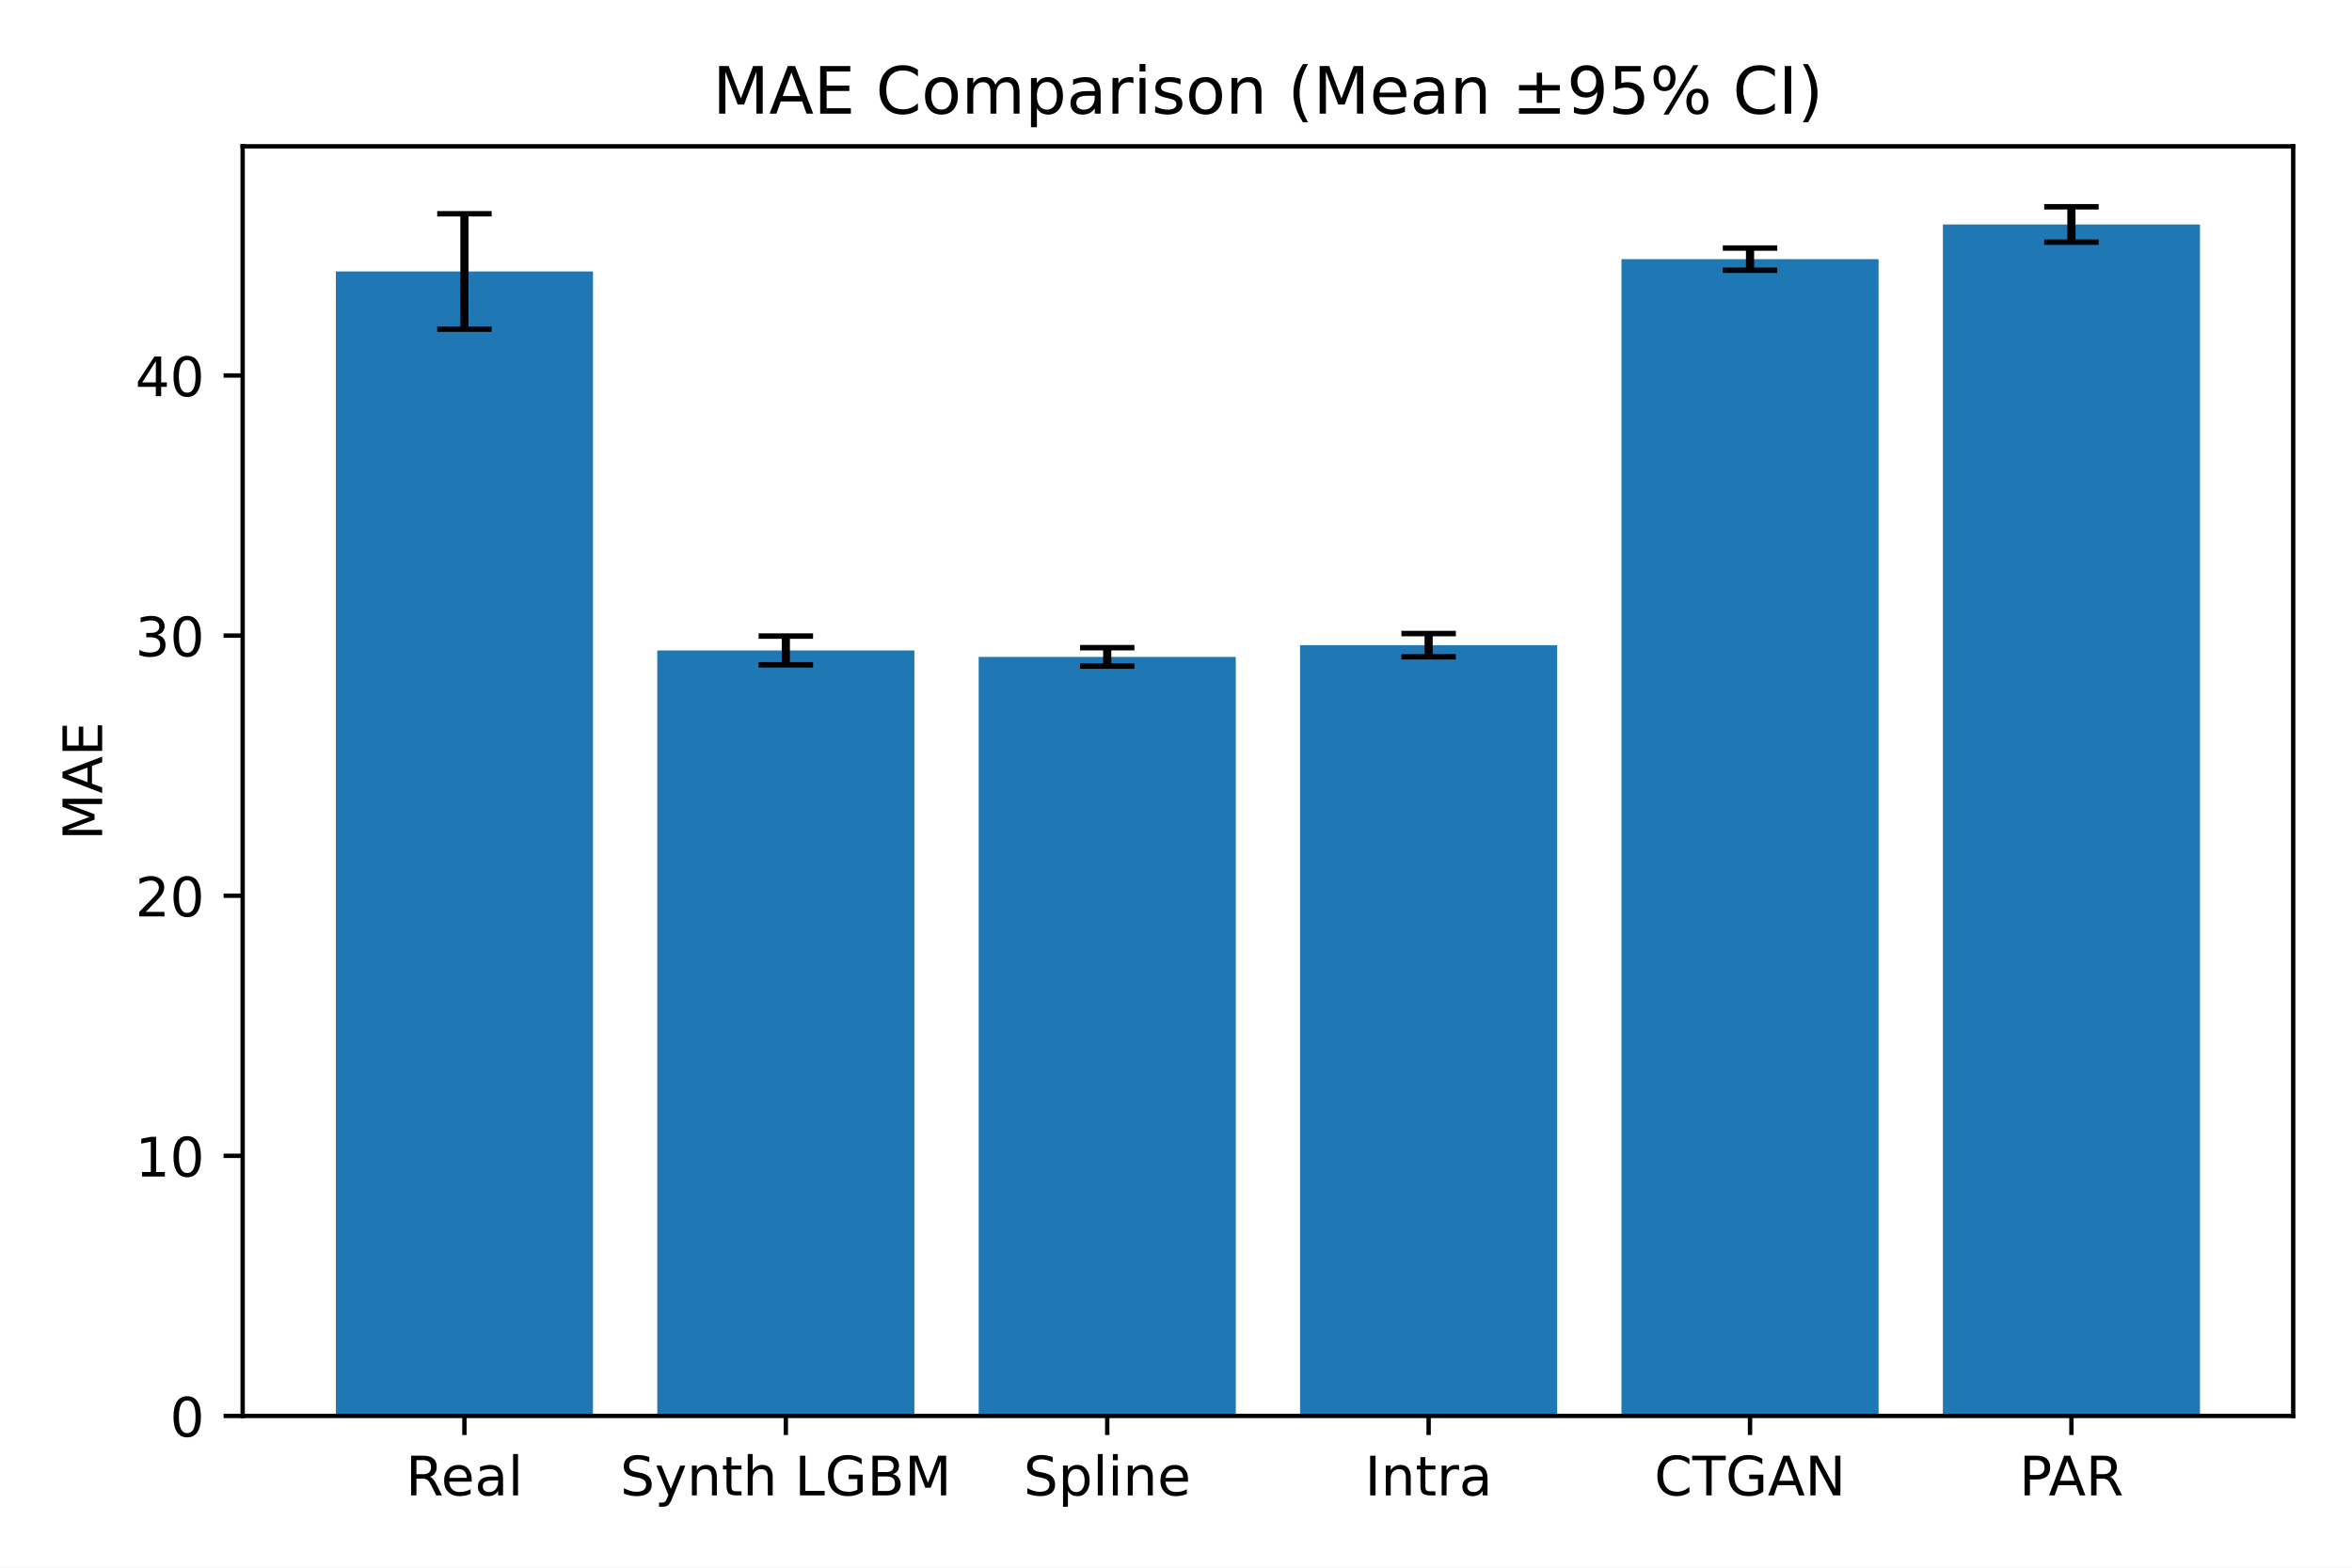
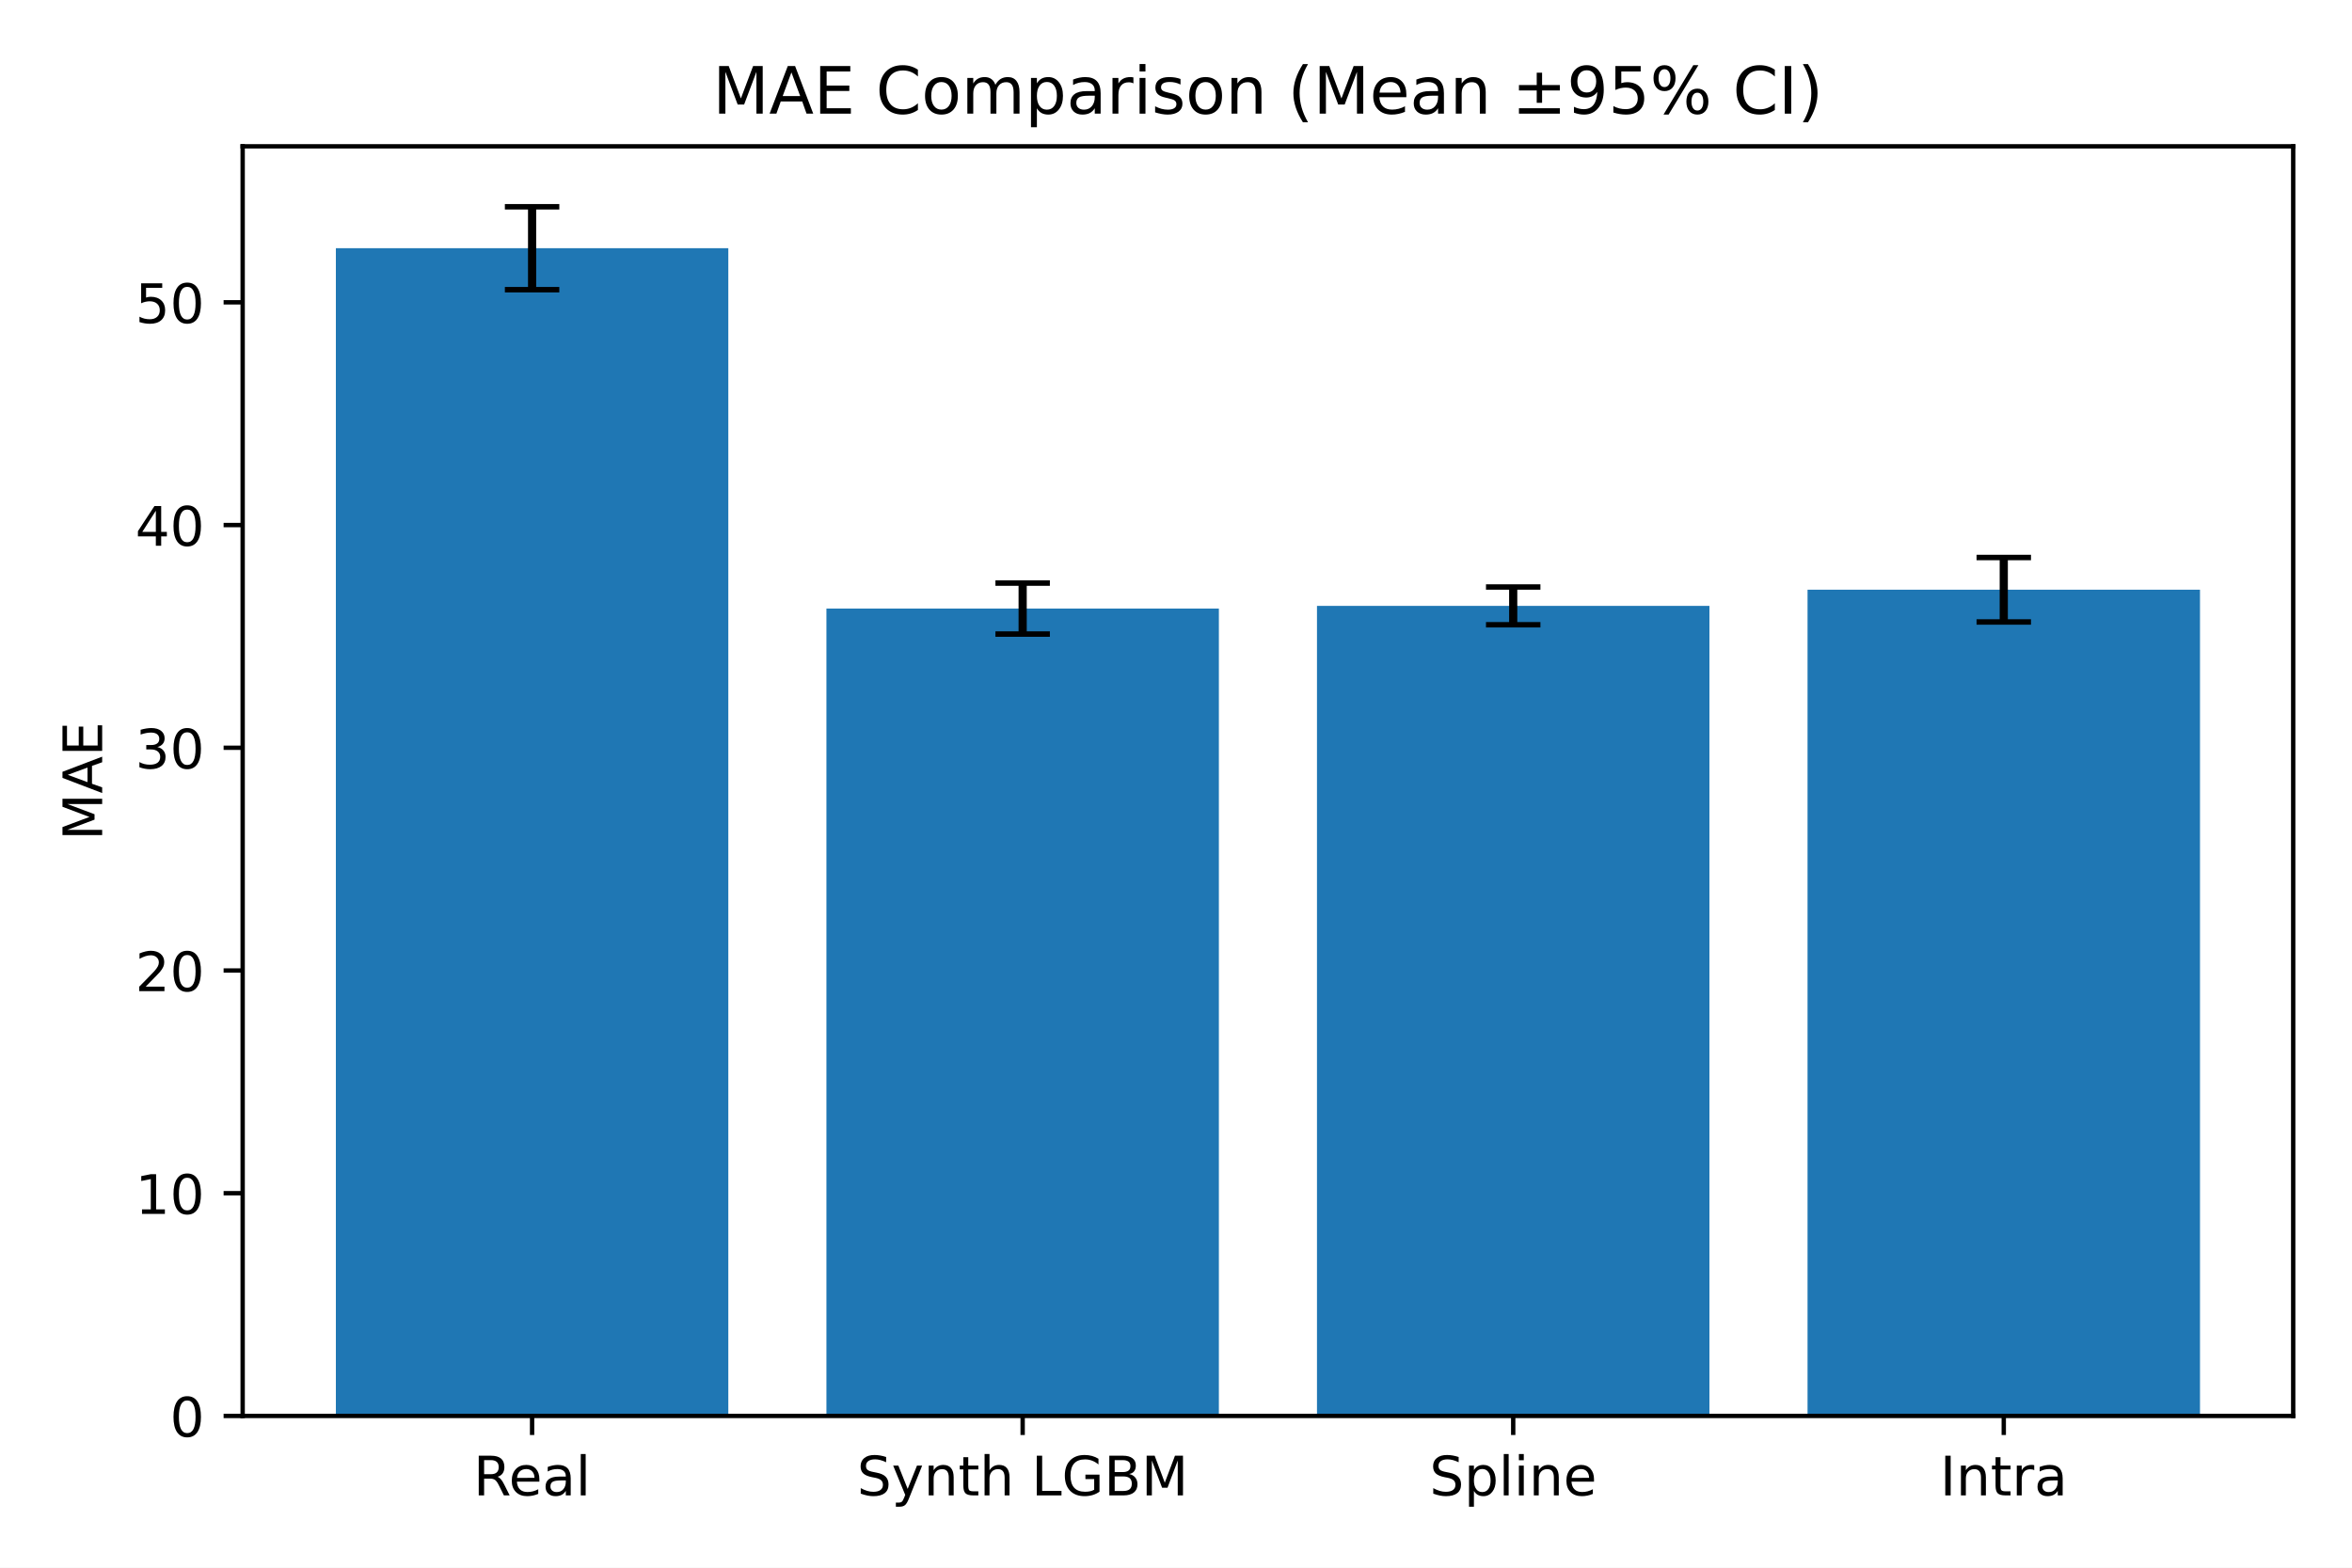
<svg xmlns="http://www.w3.org/2000/svg" xmlns:xlink="http://www.w3.org/1999/xlink" width="432pt" height="288pt" viewBox="0 0 432 288" version="1.1">
  <defs>
    <style type="text/css">*{stroke-linejoin: round; stroke-linecap: butt}</style>
  </defs>
  <g id="figure_1">
    <g id="patch_1">
      <path d="M 0 288  L 432 288  L 432 0  L 0 0  z " style="fill: #ffffff" />
    </g>
    <g id="axes_1">
      <g id="patch_2">
        <path d="M 44.57 260.12  L 421.2 260.12  L 421.2 26.88  L 44.57 26.88  z " style="fill: #ffffff" />
      </g>
      <g id="patch_3">
-         <path d="M 61.69 260.12  L 108.916 260.12  L 108.916 49.871  L 61.69 49.871  z " clip-path="url(#p31f919d23a)" style="fill: #1f77b4" />
+         <path d="M 61.69 260.12  L 133.772 260.12  L 133.772 45.599  L 61.69 45.599  z " clip-path="url(#pcfd3b6c834)" style="fill: #1f77b4" />
      </g>
      <g id="patch_4">
-         <path d="M 120.722 260.12  L 167.949 260.12  L 167.949 119.494  L 120.722 119.494  z " clip-path="url(#p31f919d23a)" style="fill: #1f77b4" />
+         <path d="M 151.792 260.12  L 223.875 260.12  L 223.875 111.801  L 151.792 111.801  z " clip-path="url(#pcfd3b6c834)" style="fill: #1f77b4" />
      </g>
      <g id="patch_5">
-         <path d="M 179.755 260.12  L 226.982 260.12  L 226.982 120.681  L 179.755 120.681  z " clip-path="url(#p31f919d23a)" style="fill: #1f77b4" />
+         <path d="M 241.895 260.12  L 313.978 260.12  L 313.978 111.306  L 241.895 111.306  z " clip-path="url(#pcfd3b6c834)" style="fill: #1f77b4" />
      </g>
      <g id="patch_6">
-         <path d="M 238.788 260.12  L 286.015 260.12  L 286.015 118.525  L 238.788 118.525  z " clip-path="url(#p31f919d23a)" style="fill: #1f77b4" />
-       </g>
-       <g id="patch_7">
-         <path d="M 297.821 260.12  L 345.048 260.12  L 345.048 47.612  L 297.821 47.612  z " clip-path="url(#p31f919d23a)" style="fill: #1f77b4" />
-       </g>
-       <g id="patch_8">
-         <path d="M 356.854 260.12  L 404.08 260.12  L 404.08 41.238  L 356.854 41.238  z " clip-path="url(#p31f919d23a)" style="fill: #1f77b4" />
+         <path d="M 331.998 260.12  L 404.08 260.12  L 404.08 108.339  L 331.998 108.339  z " clip-path="url(#pcfd3b6c834)" style="fill: #1f77b4" />
      </g>
      <g id="matplotlib.axis_1">
        <g id="xtick_1">
          <g id="line2d_1">
            <defs>
-               <path id="me84901cdd6" d="M 0 0  L 0 3.5  " style="stroke: #000000; stroke-width: 0.8" />
+               <path id="md862be808a" d="M 0 0  L 0 3.5  " style="stroke: #000000; stroke-width: 0.8" />
            </defs>
            <g>
-               <use xlink:href="#me84901cdd6" x="85.303" y="260.12" style="stroke: #000000; stroke-width: 0.8" />
+               <use xlink:href="#md862be808a" x="97.731" y="260.12" style="stroke: #000000; stroke-width: 0.8" />
            </g>
          </g>
          <g id="text_1">
-             <g transform="translate(74.5238 274.7184) scale(0.1 -0.1)">
+             <g transform="translate(86.95179 274.7184) scale(0.1 -0.1)">
              <defs>
                <path id="DejaVuSans-52" d="M 2841 2188  Q 3044 2119 3236 1894  Q 3428 1669 3622 1275  L 4263 0  L 3584 0  L 2988 1197  Q 2756 1666 2539 1819  Q 2322 1972 1947 1972  L 1259 1972  L 1259 0  L 628 0  L 628 4666  L 2053 4666  Q 2853 4666 3247 4331  Q 3641 3997 3641 3322  Q 3641 2881 3436 2590  Q 3231 2300 2841 2188  z M 1259 4147  L 1259 2491  L 2053 2491  Q 2509 2491 2742 2702  Q 2975 2913 2975 3322  Q 2975 3731 2742 3939  Q 2509 4147 2053 4147  L 1259 4147  z " transform="scale(0.015625)" />
                <path id="DejaVuSans-65" d="M 3597 1894  L 3597 1613  L 953 1613  Q 991 1019 1311 708  Q 1631 397 2203 397  Q 2534 397 2845 478  Q 3156 559 3463 722  L 3463 178  Q 3153 47 2828 -22  Q 2503 -91 2169 -91  Q 1331 -91 842 396  Q 353 884 353 1716  Q 353 2575 817 3079  Q 1281 3584 2069 3584  Q 2775 3584 3186 3129  Q 3597 2675 3597 1894  z M 3022 2063  Q 3016 2534 2758 2815  Q 2500 3097 2075 3097  Q 1594 3097 1305 2825  Q 1016 2553 972 2059  L 3022 2063  z " transform="scale(0.015625)" />
                <path id="DejaVuSans-61" d="M 2194 1759  Q 1497 1759 1228 1600  Q 959 1441 959 1056  Q 959 750 1161 570  Q 1363 391 1709 391  Q 2188 391 2477 730  Q 2766 1069 2766 1631  L 2766 1759  L 2194 1759  z M 3341 1997  L 3341 0  L 2766 0  L 2766 531  Q 2569 213 2275 61  Q 1981 -91 1556 -91  Q 1019 -91 701 211  Q 384 513 384 1019  Q 384 1609 779 1909  Q 1175 2209 1959 2209  L 2766 2209  L 2766 2266  Q 2766 2663 2505 2880  Q 2244 3097 1772 3097  Q 1472 3097 1187 3025  Q 903 2953 641 2809  L 641 3341  Q 956 3463 1253 3523  Q 1550 3584 1831 3584  Q 2591 3584 2966 3190  Q 3341 2797 3341 1997  z " transform="scale(0.015625)" />
                <path id="DejaVuSans-6c" d="M 603 4863  L 1178 4863  L 1178 0  L 603 0  L 603 4863  z " transform="scale(0.015625)" />
              </defs>
              <use xlink:href="#DejaVuSans-52" />
              <use xlink:href="#DejaVuSans-65" transform="translate(64.98242 0)" />
              <use xlink:href="#DejaVuSans-61" transform="translate(126.5059 0)" />
              <use xlink:href="#DejaVuSans-6c" transform="translate(187.7852 0)" />
            </g>
          </g>
        </g>
        <g id="xtick_2">
          <g id="line2d_2">
            <g>
-               <use xlink:href="#me84901cdd6" x="144.336" y="260.12" style="stroke: #000000; stroke-width: 0.8" />
+               <use xlink:href="#md862be808a" x="187.834" y="260.12" style="stroke: #000000; stroke-width: 0.8" />
            </g>
          </g>
          <g id="text_2">
-             <g transform="translate(113.9106 274.7184) scale(0.1 -0.1)">
+             <g transform="translate(157.4086 274.7184) scale(0.1 -0.1)">
              <defs>
                <path id="DejaVuSans-53" d="M 3425 4513  L 3425 3897  Q 3066 4069 2747 4153  Q 2428 4238 2131 4238  Q 1616 4238 1336 4038  Q 1056 3838 1056 3469  Q 1056 3159 1242 3001  Q 1428 2844 1947 2747  L 2328 2669  Q 3034 2534 3370 2195  Q 3706 1856 3706 1288  Q 3706 609 3251 259  Q 2797 -91 1919 -91  Q 1588 -91 1214 -16  Q 841 59 441 206  L 441 856  Q 825 641 1194 531  Q 1563 422 1919 422  Q 2459 422 2753 634  Q 3047 847 3047 1241  Q 3047 1584 2836 1778  Q 2625 1972 2144 2069  L 1759 2144  Q 1053 2284 737 2584  Q 422 2884 422 3419  Q 422 4038 858 4394  Q 1294 4750 2059 4750  Q 2388 4750 2728 4690  Q 3069 4631 3425 4513  z " transform="scale(0.015625)" />
                <path id="DejaVuSans-79" d="M 2059 -325  Q 1816 -950 1584 -1140  Q 1353 -1331 966 -1331  L 506 -1331  L 506 -850  L 844 -850  Q 1081 -850 1212 -737  Q 1344 -625 1503 -206  L 1606 56  L 191 3500  L 800 3500  L 1894 763  L 2988 3500  L 3597 3500  L 2059 -325  z " transform="scale(0.015625)" />
                <path id="DejaVuSans-6e" d="M 3513 2113  L 3513 0  L 2938 0  L 2938 2094  Q 2938 2591 2744 2837  Q 2550 3084 2163 3084  Q 1697 3084 1428 2787  Q 1159 2491 1159 1978  L 1159 0  L 581 0  L 581 3500  L 1159 3500  L 1159 2956  Q 1366 3272 1645 3428  Q 1925 3584 2291 3584  Q 2894 3584 3203 3211  Q 3513 2838 3513 2113  z " transform="scale(0.015625)" />
                <path id="DejaVuSans-74" d="M 1172 4494  L 1172 3500  L 2356 3500  L 2356 3053  L 1172 3053  L 1172 1153  Q 1172 725 1289 603  Q 1406 481 1766 481  L 2356 481  L 2356 0  L 1766 0  Q 1100 0 847 248  Q 594 497 594 1153  L 594 3053  L 172 3053  L 172 3500  L 594 3500  L 594 4494  L 1172 4494  z " transform="scale(0.015625)" />
                <path id="DejaVuSans-68" d="M 3513 2113  L 3513 0  L 2938 0  L 2938 2094  Q 2938 2591 2744 2837  Q 2550 3084 2163 3084  Q 1697 3084 1428 2787  Q 1159 2491 1159 1978  L 1159 0  L 581 0  L 581 4863  L 1159 4863  L 1159 2956  Q 1366 3272 1645 3428  Q 1925 3584 2291 3584  Q 2894 3584 3203 3211  Q 3513 2838 3513 2113  z " transform="scale(0.015625)" />
                <path id="DejaVuSans-20" transform="scale(0.015625)" />
                <path id="DejaVuSans-4c" d="M 628 4666  L 1259 4666  L 1259 531  L 3531 531  L 3531 0  L 628 0  L 628 4666  z " transform="scale(0.015625)" />
                <path id="DejaVuSans-47" d="M 3809 666  L 3809 1919  L 2778 1919  L 2778 2438  L 4434 2438  L 4434 434  Q 4069 175 3628 42  Q 3188 -91 2688 -91  Q 1594 -91 976 548  Q 359 1188 359 2328  Q 359 3472 976 4111  Q 1594 4750 2688 4750  Q 3144 4750 3555 4637  Q 3966 4525 4313 4306  L 4313 3634  Q 3963 3931 3569 4081  Q 3175 4231 2741 4231  Q 1884 4231 1454 3753  Q 1025 3275 1025 2328  Q 1025 1384 1454 906  Q 1884 428 2741 428  Q 3075 428 3337 486  Q 3600 544 3809 666  z " transform="scale(0.015625)" />
                <path id="DejaVuSans-42" d="M 1259 2228  L 1259 519  L 2272 519  Q 2781 519 3026 730  Q 3272 941 3272 1375  Q 3272 1813 3026 2020  Q 2781 2228 2272 2228  L 1259 2228  z M 1259 4147  L 1259 2741  L 2194 2741  Q 2656 2741 2882 2914  Q 3109 3088 3109 3444  Q 3109 3797 2882 3972  Q 2656 4147 2194 4147  L 1259 4147  z M 628 4666  L 2241 4666  Q 2963 4666 3353 4366  Q 3744 4066 3744 3513  Q 3744 3084 3544 2831  Q 3344 2578 2956 2516  Q 3422 2416 3680 2098  Q 3938 1781 3938 1306  Q 3938 681 3513 340  Q 3088 0 2303 0  L 628 0  L 628 4666  z " transform="scale(0.015625)" />
                <path id="DejaVuSans-4d" d="M 628 4666  L 1569 4666  L 2759 1491  L 3956 4666  L 4897 4666  L 4897 0  L 4281 0  L 4281 4097  L 3078 897  L 2444 897  L 1241 4097  L 1241 0  L 628 0  L 628 4666  z " transform="scale(0.015625)" />
              </defs>
              <use xlink:href="#DejaVuSans-53" />
              <use xlink:href="#DejaVuSans-79" transform="translate(63.47656 0)" />
              <use xlink:href="#DejaVuSans-6e" transform="translate(122.6562 0)" />
              <use xlink:href="#DejaVuSans-74" transform="translate(186.0352 0)" />
              <use xlink:href="#DejaVuSans-68" transform="translate(225.2441 0)" />
              <use xlink:href="#DejaVuSans-20" transform="translate(288.623 0)" />
              <use xlink:href="#DejaVuSans-4c" transform="translate(320.4102 0)" />
              <use xlink:href="#DejaVuSans-47" transform="translate(376.123 0)" />
              <use xlink:href="#DejaVuSans-42" transform="translate(453.6133 0)" />
              <use xlink:href="#DejaVuSans-4d" transform="translate(522.2168 0)" />
            </g>
          </g>
        </g>
        <g id="xtick_3">
          <g id="line2d_3">
            <g>
-               <use xlink:href="#me84901cdd6" x="203.369" y="260.12" style="stroke: #000000; stroke-width: 0.8" />
+               <use xlink:href="#md862be808a" x="277.936" y="260.12" style="stroke: #000000; stroke-width: 0.8" />
            </g>
          </g>
          <g id="text_3">
-             <g transform="translate(187.9967 274.7184) scale(0.1 -0.1)">
+             <g transform="translate(262.5646 274.7184) scale(0.1 -0.1)">
              <defs>
                <path id="DejaVuSans-70" d="M 1159 525  L 1159 -1331  L 581 -1331  L 581 3500  L 1159 3500  L 1159 2969  Q 1341 3281 1617 3432  Q 1894 3584 2278 3584  Q 2916 3584 3314 3078  Q 3713 2572 3713 1747  Q 3713 922 3314 415  Q 2916 -91 2278 -91  Q 1894 -91 1617 61  Q 1341 213 1159 525  z M 3116 1747  Q 3116 2381 2855 2742  Q 2594 3103 2138 3103  Q 1681 3103 1420 2742  Q 1159 2381 1159 1747  Q 1159 1113 1420 752  Q 1681 391 2138 391  Q 2594 391 2855 752  Q 3116 1113 3116 1747  z " transform="scale(0.015625)" />
                <path id="DejaVuSans-69" d="M 603 3500  L 1178 3500  L 1178 0  L 603 0  L 603 3500  z M 603 4863  L 1178 4863  L 1178 4134  L 603 4134  L 603 4863  z " transform="scale(0.015625)" />
              </defs>
              <use xlink:href="#DejaVuSans-53" />
              <use xlink:href="#DejaVuSans-70" transform="translate(63.47656 0)" />
              <use xlink:href="#DejaVuSans-6c" transform="translate(126.9531 0)" />
              <use xlink:href="#DejaVuSans-69" transform="translate(154.7363 0)" />
              <use xlink:href="#DejaVuSans-6e" transform="translate(182.5195 0)" />
              <use xlink:href="#DejaVuSans-65" transform="translate(245.8984 0)" />
            </g>
          </g>
        </g>
        <g id="xtick_4">
          <g id="line2d_4">
            <g>
-               <use xlink:href="#me84901cdd6" x="262.401" y="260.12" style="stroke: #000000; stroke-width: 0.8" />
+               <use xlink:href="#md862be808a" x="368.039" y="260.12" style="stroke: #000000; stroke-width: 0.8" />
            </g>
          </g>
          <g id="text_4">
-             <g transform="translate(250.678 274.7184) scale(0.1 -0.1)">
+             <g transform="translate(356.3159 274.7184) scale(0.1 -0.1)">
              <defs>
                <path id="DejaVuSans-49" d="M 628 4666  L 1259 4666  L 1259 0  L 628 0  L 628 4666  z " transform="scale(0.015625)" />
                <path id="DejaVuSans-72" d="M 2631 2963  Q 2534 3019 2420 3045  Q 2306 3072 2169 3072  Q 1681 3072 1420 2755  Q 1159 2438 1159 1844  L 1159 0  L 581 0  L 581 3500  L 1159 3500  L 1159 2956  Q 1341 3275 1631 3429  Q 1922 3584 2338 3584  Q 2397 3584 2469 3576  Q 2541 3569 2628 3553  L 2631 2963  z " transform="scale(0.015625)" />
              </defs>
              <use xlink:href="#DejaVuSans-49" />
              <use xlink:href="#DejaVuSans-6e" transform="translate(29.49219 0)" />
              <use xlink:href="#DejaVuSans-74" transform="translate(92.87109 0)" />
              <use xlink:href="#DejaVuSans-72" transform="translate(132.0801 0)" />
              <use xlink:href="#DejaVuSans-61" transform="translate(173.1934 0)" />
            </g>
          </g>
        </g>
-         <g id="xtick_5">
-           <g id="line2d_5">
-             <g>
-               <use xlink:href="#me84901cdd6" x="321.434" y="260.12" style="stroke: #000000; stroke-width: 0.8" />
-             </g>
-           </g>
-           <g id="text_5">
-             <g transform="translate(303.8539 274.7184) scale(0.1 -0.1)">
-               <defs>
-                 <path id="DejaVuSans-43" d="M 4122 4306  L 4122 3641  Q 3803 3938 3442 4084  Q 3081 4231 2675 4231  Q 1875 4231 1450 3742  Q 1025 3253 1025 2328  Q 1025 1406 1450 917  Q 1875 428 2675 428  Q 3081 428 3442 575  Q 3803 722 4122 1019  L 4122 359  Q 3791 134 3420 21  Q 3050 -91 2638 -91  Q 1578 -91 968 557  Q 359 1206 359 2328  Q 359 3453 968 4101  Q 1578 4750 2638 4750  Q 3056 4750 3426 4639  Q 3797 4528 4122 4306  z " transform="scale(0.015625)" />
-                 <path id="DejaVuSans-54" d="M -19 4666  L 3928 4666  L 3928 4134  L 2272 4134  L 2272 0  L 1638 0  L 1638 4134  L -19 4134  L -19 4666  z " transform="scale(0.015625)" />
-                 <path id="DejaVuSans-41" d="M 2188 4044  L 1331 1722  L 3047 1722  L 2188 4044  z M 1831 4666  L 2547 4666  L 4325 0  L 3669 0  L 3244 1197  L 1141 1197  L 716 0  L 50 0  L 1831 4666  z " transform="scale(0.015625)" />
-                 <path id="DejaVuSans-4e" d="M 628 4666  L 1478 4666  L 3547 763  L 3547 4666  L 4159 4666  L 4159 0  L 3309 0  L 1241 3903  L 1241 0  L 628 0  L 628 4666  z " transform="scale(0.015625)" />
-               </defs>
-               <use xlink:href="#DejaVuSans-43" />
-               <use xlink:href="#DejaVuSans-54" transform="translate(69.82422 0)" />
-               <use xlink:href="#DejaVuSans-47" transform="translate(130.9082 0)" />
-               <use xlink:href="#DejaVuSans-41" transform="translate(208.3984 0)" />
-               <use xlink:href="#DejaVuSans-4e" transform="translate(276.8066 0)" />
-             </g>
-           </g>
-         </g>
-         <g id="xtick_6">
-           <g id="line2d_6">
-             <g>
-               <use xlink:href="#me84901cdd6" x="380.467" y="260.12" style="stroke: #000000; stroke-width: 0.8" />
-             </g>
-           </g>
-           <g id="text_6">
-             <g transform="translate(370.8767 274.7184) scale(0.1 -0.1)">
-               <defs>
-                 <path id="DejaVuSans-50" d="M 1259 4147  L 1259 2394  L 2053 2394  Q 2494 2394 2734 2622  Q 2975 2850 2975 3272  Q 2975 3691 2734 3919  Q 2494 4147 2053 4147  L 1259 4147  z M 628 4666  L 2053 4666  Q 2838 4666 3239 4311  Q 3641 3956 3641 3272  Q 3641 2581 3239 2228  Q 2838 1875 2053 1875  L 1259 1875  L 1259 0  L 628 0  L 628 4666  z " transform="scale(0.015625)" />
-               </defs>
-               <use xlink:href="#DejaVuSans-50" />
-               <use xlink:href="#DejaVuSans-41" transform="translate(53.92773 0)" />
-               <use xlink:href="#DejaVuSans-52" transform="translate(122.3359 0)" />
-             </g>
-           </g>
-         </g>
      </g>
      <g id="matplotlib.axis_2">
        <g id="ytick_1">
+           <g id="line2d_5">
+             <defs>
+               <path id="m914f6c6572" d="M 0 0  L -3.5 0  " style="stroke: #000000; stroke-width: 0.8" />
+             </defs>
+             <g>
+               <use xlink:href="#m914f6c6572" x="44.57" y="260.12" style="stroke: #000000; stroke-width: 0.8" />
+             </g>
+           </g>
+           <g id="text_5">
+             <g transform="translate(31.2075 263.9192) scale(0.1 -0.1)">
+               <defs>
+                 <path id="DejaVuSans-30" d="M 2034 4250  Q 1547 4250 1301 3770  Q 1056 3291 1056 2328  Q 1056 1369 1301 889  Q 1547 409 2034 409  Q 2525 409 2770 889  Q 3016 1369 3016 2328  Q 3016 3291 2770 3770  Q 2525 4250 2034 4250  z M 2034 4750  Q 2819 4750 3233 4129  Q 3647 3509 3647 2328  Q 3647 1150 3233 529  Q 2819 -91 2034 -91  Q 1250 -91 836 529  Q 422 1150 422 2328  Q 422 3509 836 4129  Q 1250 4750 2034 4750  z " transform="scale(0.015625)" />
+               </defs>
+               <use xlink:href="#DejaVuSans-30" />
+             </g>
+           </g>
+         </g>
+         <g id="ytick_2">
+           <g id="line2d_6">
+             <g>
+               <use xlink:href="#m914f6c6572" x="44.57" y="219.204" style="stroke: #000000; stroke-width: 0.8" />
+             </g>
+           </g>
+           <g id="text_6">
+             <g transform="translate(24.845 223.0033) scale(0.1 -0.1)">
+               <defs>
+                 <path id="DejaVuSans-31" d="M 794 531  L 1825 531  L 1825 4091  L 703 3866  L 703 4441  L 1819 4666  L 2450 4666  L 2450 531  L 3481 531  L 3481 0  L 794 0  L 794 531  z " transform="scale(0.015625)" />
+               </defs>
+               <use xlink:href="#DejaVuSans-31" />
+               <use xlink:href="#DejaVuSans-30" transform="translate(63.62305 0)" />
+             </g>
+           </g>
+         </g>
+         <g id="ytick_3">
          <g id="line2d_7">
-             <defs>
-               <path id="md0c606fb2f" d="M 0 0  L -3.5 0  " style="stroke: #000000; stroke-width: 0.8" />
-             </defs>
-             <g>
-               <use xlink:href="#md0c606fb2f" x="44.57" y="260.12" style="stroke: #000000; stroke-width: 0.8" />
+             <g>
+               <use xlink:href="#m914f6c6572" x="44.57" y="178.288" style="stroke: #000000; stroke-width: 0.8" />
            </g>
          </g>
          <g id="text_7">
-             <g transform="translate(31.2075 263.9192) scale(0.1 -0.1)">
-               <defs>
-                 <path id="DejaVuSans-30" d="M 2034 4250  Q 1547 4250 1301 3770  Q 1056 3291 1056 2328  Q 1056 1369 1301 889  Q 1547 409 2034 409  Q 2525 409 2770 889  Q 3016 1369 3016 2328  Q 3016 3291 2770 3770  Q 2525 4250 2034 4250  z M 2034 4750  Q 2819 4750 3233 4129  Q 3647 3509 3647 2328  Q 3647 1150 3233 529  Q 2819 -91 2034 -91  Q 1250 -91 836 529  Q 422 1150 422 2328  Q 422 3509 836 4129  Q 1250 4750 2034 4750  z " transform="scale(0.015625)" />
-               </defs>
-               <use xlink:href="#DejaVuSans-30" />
-             </g>
-           </g>
-         </g>
-         <g id="ytick_2">
+             <g transform="translate(24.845 182.0874) scale(0.1 -0.1)">
+               <defs>
+                 <path id="DejaVuSans-32" d="M 1228 531  L 3431 531  L 3431 0  L 469 0  L 469 531  Q 828 903 1448 1529  Q 2069 2156 2228 2338  Q 2531 2678 2651 2914  Q 2772 3150 2772 3378  Q 2772 3750 2511 3984  Q 2250 4219 1831 4219  Q 1534 4219 1204 4116  Q 875 4013 500 3803  L 500 4441  Q 881 4594 1212 4672  Q 1544 4750 1819 4750  Q 2544 4750 2975 4387  Q 3406 4025 3406 3419  Q 3406 3131 3298 2873  Q 3191 2616 2906 2266  Q 2828 2175 2409 1742  Q 1991 1309 1228 531  z " transform="scale(0.015625)" />
+               </defs>
+               <use xlink:href="#DejaVuSans-32" />
+               <use xlink:href="#DejaVuSans-30" transform="translate(63.62305 0)" />
+             </g>
+           </g>
+         </g>
+         <g id="ytick_4">
          <g id="line2d_8">
            <g>
-               <use xlink:href="#md0c606fb2f" x="44.57" y="212.336" style="stroke: #000000; stroke-width: 0.8" />
+               <use xlink:href="#m914f6c6572" x="44.57" y="137.372" style="stroke: #000000; stroke-width: 0.8" />
            </g>
          </g>
          <g id="text_8">
-             <g transform="translate(24.845 216.1353) scale(0.1 -0.1)">
-               <defs>
-                 <path id="DejaVuSans-31" d="M 794 531  L 1825 531  L 1825 4091  L 703 3866  L 703 4441  L 1819 4666  L 2450 4666  L 2450 531  L 3481 531  L 3481 0  L 794 0  L 794 531  z " transform="scale(0.015625)" />
-               </defs>
-               <use xlink:href="#DejaVuSans-31" />
-               <use xlink:href="#DejaVuSans-30" transform="translate(63.62305 0)" />
-             </g>
-           </g>
-         </g>
-         <g id="ytick_3">
+             <g transform="translate(24.845 141.1715) scale(0.1 -0.1)">
+               <defs>
+                 <path id="DejaVuSans-33" d="M 2597 2516  Q 3050 2419 3304 2112  Q 3559 1806 3559 1356  Q 3559 666 3084 287  Q 2609 -91 1734 -91  Q 1441 -91 1130 -33  Q 819 25 488 141  L 488 750  Q 750 597 1062 519  Q 1375 441 1716 441  Q 2309 441 2620 675  Q 2931 909 2931 1356  Q 2931 1769 2642 2001  Q 2353 2234 1838 2234  L 1294 2234  L 1294 2753  L 1863 2753  Q 2328 2753 2575 2939  Q 2822 3125 2822 3475  Q 2822 3834 2567 4026  Q 2313 4219 1838 4219  Q 1578 4219 1281 4162  Q 984 4106 628 3988  L 628 4550  Q 988 4650 1302 4700  Q 1616 4750 1894 4750  Q 2613 4750 3031 4423  Q 3450 4097 3450 3541  Q 3450 3153 3228 2886  Q 3006 2619 2597 2516  z " transform="scale(0.015625)" />
+               </defs>
+               <use xlink:href="#DejaVuSans-33" />
+               <use xlink:href="#DejaVuSans-30" transform="translate(63.62305 0)" />
+             </g>
+           </g>
+         </g>
+         <g id="ytick_5">
          <g id="line2d_9">
            <g>
-               <use xlink:href="#md0c606fb2f" x="44.57" y="164.552" style="stroke: #000000; stroke-width: 0.8" />
+               <use xlink:href="#m914f6c6572" x="44.57" y="96.456" style="stroke: #000000; stroke-width: 0.8" />
            </g>
          </g>
          <g id="text_9">
-             <g transform="translate(24.845 168.3513) scale(0.1 -0.1)">
-               <defs>
-                 <path id="DejaVuSans-32" d="M 1228 531  L 3431 531  L 3431 0  L 469 0  L 469 531  Q 828 903 1448 1529  Q 2069 2156 2228 2338  Q 2531 2678 2651 2914  Q 2772 3150 2772 3378  Q 2772 3750 2511 3984  Q 2250 4219 1831 4219  Q 1534 4219 1204 4116  Q 875 4013 500 3803  L 500 4441  Q 881 4594 1212 4672  Q 1544 4750 1819 4750  Q 2544 4750 2975 4387  Q 3406 4025 3406 3419  Q 3406 3131 3298 2873  Q 3191 2616 2906 2266  Q 2828 2175 2409 1742  Q 1991 1309 1228 531  z " transform="scale(0.015625)" />
-               </defs>
-               <use xlink:href="#DejaVuSans-32" />
-               <use xlink:href="#DejaVuSans-30" transform="translate(63.62305 0)" />
-             </g>
-           </g>
-         </g>
-         <g id="ytick_4">
+             <g transform="translate(24.845 100.2556) scale(0.1 -0.1)">
+               <defs>
+                 <path id="DejaVuSans-34" d="M 2419 4116  L 825 1625  L 2419 1625  L 2419 4116  z M 2253 4666  L 3047 4666  L 3047 1625  L 3713 1625  L 3713 1100  L 3047 1100  L 3047 0  L 2419 0  L 2419 1100  L 313 1100  L 313 1709  L 2253 4666  z " transform="scale(0.015625)" />
+               </defs>
+               <use xlink:href="#DejaVuSans-34" />
+               <use xlink:href="#DejaVuSans-30" transform="translate(63.62305 0)" />
+             </g>
+           </g>
+         </g>
+         <g id="ytick_6">
          <g id="line2d_10">
            <g>
-               <use xlink:href="#md0c606fb2f" x="44.57" y="116.768" style="stroke: #000000; stroke-width: 0.8" />
+               <use xlink:href="#m914f6c6572" x="44.57" y="55.54" style="stroke: #000000; stroke-width: 0.8" />
            </g>
          </g>
          <g id="text_10">
-             <g transform="translate(24.845 120.5674) scale(0.1 -0.1)">
-               <defs>
-                 <path id="DejaVuSans-33" d="M 2597 2516  Q 3050 2419 3304 2112  Q 3559 1806 3559 1356  Q 3559 666 3084 287  Q 2609 -91 1734 -91  Q 1441 -91 1130 -33  Q 819 25 488 141  L 488 750  Q 750 597 1062 519  Q 1375 441 1716 441  Q 2309 441 2620 675  Q 2931 909 2931 1356  Q 2931 1769 2642 2001  Q 2353 2234 1838 2234  L 1294 2234  L 1294 2753  L 1863 2753  Q 2328 2753 2575 2939  Q 2822 3125 2822 3475  Q 2822 3834 2567 4026  Q 2313 4219 1838 4219  Q 1578 4219 1281 4162  Q 984 4106 628 3988  L 628 4550  Q 988 4650 1302 4700  Q 1616 4750 1894 4750  Q 2613 4750 3031 4423  Q 3450 4097 3450 3541  Q 3450 3153 3228 2886  Q 3006 2619 2597 2516  z " transform="scale(0.015625)" />
-               </defs>
-               <use xlink:href="#DejaVuSans-33" />
-               <use xlink:href="#DejaVuSans-30" transform="translate(63.62305 0)" />
-             </g>
-           </g>
-         </g>
-         <g id="ytick_5">
-           <g id="line2d_11">
-             <g>
-               <use xlink:href="#md0c606fb2f" x="44.57" y="68.984" style="stroke: #000000; stroke-width: 0.8" />
-             </g>
-           </g>
-           <g id="text_11">
-             <g transform="translate(24.845 72.78343) scale(0.1 -0.1)">
-               <defs>
-                 <path id="DejaVuSans-34" d="M 2419 4116  L 825 1625  L 2419 1625  L 2419 4116  z M 2253 4666  L 3047 4666  L 3047 1625  L 3713 1625  L 3713 1100  L 3047 1100  L 3047 0  L 2419 0  L 2419 1100  L 313 1100  L 313 1709  L 2253 4666  z " transform="scale(0.015625)" />
-               </defs>
-               <use xlink:href="#DejaVuSans-34" />
-               <use xlink:href="#DejaVuSans-30" transform="translate(63.62305 0)" />
-             </g>
-           </g>
-         </g>
-         <g id="text_12">
+             <g transform="translate(24.845 59.33965) scale(0.1 -0.1)">
+               <defs>
+                 <path id="DejaVuSans-35" d="M 691 4666  L 3169 4666  L 3169 4134  L 1269 4134  L 1269 2991  Q 1406 3038 1543 3061  Q 1681 3084 1819 3084  Q 2600 3084 3056 2656  Q 3513 2228 3513 1497  Q 3513 744 3044 326  Q 2575 -91 1722 -91  Q 1428 -91 1123 -41  Q 819 9 494 109  L 494 744  Q 775 591 1075 516  Q 1375 441 1709 441  Q 2250 441 2565 725  Q 2881 1009 2881 1497  Q 2881 1984 2565 2268  Q 2250 2553 1709 2553  Q 1456 2553 1204 2497  Q 953 2441 691 2322  L 691 4666  z " transform="scale(0.015625)" />
+               </defs>
+               <use xlink:href="#DejaVuSans-35" />
+               <use xlink:href="#DejaVuSans-30" transform="translate(63.62305 0)" />
+             </g>
+           </g>
+         </g>
+         <g id="text_11">
          <g transform="translate(18.76531 154.3938) rotate(-90) scale(0.1 -0.1)">
            <defs>
+               <path id="DejaVuSans-41" d="M 2188 4044  L 1331 1722  L 3047 1722  L 2188 4044  z M 1831 4666  L 2547 4666  L 4325 0  L 3669 0  L 3244 1197  L 1141 1197  L 716 0  L 50 0  L 1831 4666  z " transform="scale(0.015625)" />
              <path id="DejaVuSans-45" d="M 628 4666  L 3578 4666  L 3578 4134  L 1259 4134  L 1259 2753  L 3481 2753  L 3481 2222  L 1259 2222  L 1259 531  L 3634 531  L 3634 0  L 628 0  L 628 4666  z " transform="scale(0.015625)" />
            </defs>
            <use xlink:href="#DejaVuSans-4d" />
            <use xlink:href="#DejaVuSans-41" transform="translate(86.2793 0)" />
            <use xlink:href="#DejaVuSans-45" transform="translate(154.6875 0)" />
          </g>
        </g>
      </g>
      <g id="LineCollection_1">
-         <path d="M 85.303 60.469  L 85.303 39.272  " clip-path="url(#p31f919d23a)" style="fill: none; stroke: #000000; stroke-width: 1.5" />
-         <path d="M 144.336 122.136  L 144.336 116.851  " clip-path="url(#p31f919d23a)" style="fill: none; stroke: #000000; stroke-width: 1.5" />
-         <path d="M 203.369 122.375  L 203.369 118.987  " clip-path="url(#p31f919d23a)" style="fill: none; stroke: #000000; stroke-width: 1.5" />
-         <path d="M 262.401 120.657  L 262.401 116.393  " clip-path="url(#p31f919d23a)" style="fill: none; stroke: #000000; stroke-width: 1.5" />
-         <path d="M 321.434 49.65  L 321.434 45.573  " clip-path="url(#p31f919d23a)" style="fill: none; stroke: #000000; stroke-width: 1.5" />
-         <path d="M 380.467 44.49  L 380.467 37.987  " clip-path="url(#p31f919d23a)" style="fill: none; stroke: #000000; stroke-width: 1.5" />
+         <path d="M 97.731 53.212  L 97.731 37.987  " clip-path="url(#pcfd3b6c834)" style="fill: none; stroke: #000000; stroke-width: 1.5" />
+         <path d="M 187.834 116.482  L 187.834 107.12  " clip-path="url(#pcfd3b6c834)" style="fill: none; stroke: #000000; stroke-width: 1.5" />
+         <path d="M 277.936 114.773  L 277.936 107.839  " clip-path="url(#pcfd3b6c834)" style="fill: none; stroke: #000000; stroke-width: 1.5" />
+         <path d="M 368.039 114.258  L 368.039 102.419  " clip-path="url(#pcfd3b6c834)" style="fill: none; stroke: #000000; stroke-width: 1.5" />
+       </g>
+       <g id="line2d_11">
+         <defs>
+           <path id="m3e199c8ec3" d="M 5 0  L -5 -0  " style="stroke: #000000" />
+         </defs>
+         <g clip-path="url(#pcfd3b6c834)">
+           <use xlink:href="#m3e199c8ec3" x="97.731" y="53.212" style="fill: #1f77b4; stroke: #000000" />
+           <use xlink:href="#m3e199c8ec3" x="187.834" y="116.482" style="fill: #1f77b4; stroke: #000000" />
+           <use xlink:href="#m3e199c8ec3" x="277.936" y="114.773" style="fill: #1f77b4; stroke: #000000" />
+           <use xlink:href="#m3e199c8ec3" x="368.039" y="114.258" style="fill: #1f77b4; stroke: #000000" />
+         </g>
      </g>
      <g id="line2d_12">
-         <defs>
-           <path id="md64813f39f" d="M 5 0  L -5 -0  " style="stroke: #000000" />
-         </defs>
-         <g clip-path="url(#p31f919d23a)">
-           <use xlink:href="#md64813f39f" x="85.303" y="60.469" style="fill: #1f77b4; stroke: #000000" />
-           <use xlink:href="#md64813f39f" x="144.336" y="122.136" style="fill: #1f77b4; stroke: #000000" />
-           <use xlink:href="#md64813f39f" x="203.369" y="122.375" style="fill: #1f77b4; stroke: #000000" />
-           <use xlink:href="#md64813f39f" x="262.401" y="120.657" style="fill: #1f77b4; stroke: #000000" />
-           <use xlink:href="#md64813f39f" x="321.434" y="49.65" style="fill: #1f77b4; stroke: #000000" />
-           <use xlink:href="#md64813f39f" x="380.467" y="44.49" style="fill: #1f77b4; stroke: #000000" />
-         </g>
-       </g>
-       <g id="line2d_13">
-         <g clip-path="url(#p31f919d23a)">
-           <use xlink:href="#md64813f39f" x="85.303" y="39.272" style="fill: #1f77b4; stroke: #000000" />
-           <use xlink:href="#md64813f39f" x="144.336" y="116.851" style="fill: #1f77b4; stroke: #000000" />
-           <use xlink:href="#md64813f39f" x="203.369" y="118.987" style="fill: #1f77b4; stroke: #000000" />
-           <use xlink:href="#md64813f39f" x="262.401" y="116.393" style="fill: #1f77b4; stroke: #000000" />
-           <use xlink:href="#md64813f39f" x="321.434" y="45.573" style="fill: #1f77b4; stroke: #000000" />
-           <use xlink:href="#md64813f39f" x="380.467" y="37.987" style="fill: #1f77b4; stroke: #000000" />
-         </g>
+         <g clip-path="url(#pcfd3b6c834)">
+           <use xlink:href="#m3e199c8ec3" x="97.731" y="37.987" style="fill: #1f77b4; stroke: #000000" />
+           <use xlink:href="#m3e199c8ec3" x="187.834" y="107.12" style="fill: #1f77b4; stroke: #000000" />
+           <use xlink:href="#m3e199c8ec3" x="277.936" y="107.839" style="fill: #1f77b4; stroke: #000000" />
+           <use xlink:href="#m3e199c8ec3" x="368.039" y="102.419" style="fill: #1f77b4; stroke: #000000" />
+         </g>
+       </g>
+       <g id="patch_7">
+         <path d="M 44.57 260.12  L 44.57 26.88  " style="fill: none; stroke: #000000; stroke-width: 0.8; stroke-linejoin: miter; stroke-linecap: square" />
+       </g>
+       <g id="patch_8">
+         <path d="M 421.2 260.12  L 421.2 26.88  " style="fill: none; stroke: #000000; stroke-width: 0.8; stroke-linejoin: miter; stroke-linecap: square" />
      </g>
      <g id="patch_9">
-         <path d="M 44.57 260.12  L 44.57 26.88  " style="fill: none; stroke: #000000; stroke-width: 0.8; stroke-linejoin: miter; stroke-linecap: square" />
+         <path d="M 44.57 260.12  L 421.2 260.12  " style="fill: none; stroke: #000000; stroke-width: 0.8; stroke-linejoin: miter; stroke-linecap: square" />
      </g>
      <g id="patch_10">
-         <path d="M 421.2 260.12  L 421.2 26.88  " style="fill: none; stroke: #000000; stroke-width: 0.8; stroke-linejoin: miter; stroke-linecap: square" />
-       </g>
-       <g id="patch_11">
-         <path d="M 44.57 260.12  L 421.2 260.12  " style="fill: none; stroke: #000000; stroke-width: 0.8; stroke-linejoin: miter; stroke-linecap: square" />
-       </g>
-       <g id="patch_12">
        <path d="M 44.57 26.88  L 421.2 26.88  " style="fill: none; stroke: #000000; stroke-width: 0.8; stroke-linejoin: miter; stroke-linecap: square" />
      </g>
-       <g id="text_13">
+       <g id="text_12">
        <g transform="translate(130.9075 20.88) scale(0.12 -0.12)">
          <defs>
+             <path id="DejaVuSans-43" d="M 4122 4306  L 4122 3641  Q 3803 3938 3442 4084  Q 3081 4231 2675 4231  Q 1875 4231 1450 3742  Q 1025 3253 1025 2328  Q 1025 1406 1450 917  Q 1875 428 2675 428  Q 3081 428 3442 575  Q 3803 722 4122 1019  L 4122 359  Q 3791 134 3420 21  Q 3050 -91 2638 -91  Q 1578 -91 968 557  Q 359 1206 359 2328  Q 359 3453 968 4101  Q 1578 4750 2638 4750  Q 3056 4750 3426 4639  Q 3797 4528 4122 4306  z " transform="scale(0.015625)" />
            <path id="DejaVuSans-6f" d="M 1959 3097  Q 1497 3097 1228 2736  Q 959 2375 959 1747  Q 959 1119 1226 758  Q 1494 397 1959 397  Q 2419 397 2687 759  Q 2956 1122 2956 1747  Q 2956 2369 2687 2733  Q 2419 3097 1959 3097  z M 1959 3584  Q 2709 3584 3137 3096  Q 3566 2609 3566 1747  Q 3566 888 3137 398  Q 2709 -91 1959 -91  Q 1206 -91 779 398  Q 353 888 353 1747  Q 353 2609 779 3096  Q 1206 3584 1959 3584  z " transform="scale(0.015625)" />
            <path id="DejaVuSans-6d" d="M 3328 2828  Q 3544 3216 3844 3400  Q 4144 3584 4550 3584  Q 5097 3584 5394 3201  Q 5691 2819 5691 2113  L 5691 0  L 5113 0  L 5113 2094  Q 5113 2597 4934 2840  Q 4756 3084 4391 3084  Q 3944 3084 3684 2787  Q 3425 2491 3425 1978  L 3425 0  L 2847 0  L 2847 2094  Q 2847 2600 2669 2842  Q 2491 3084 2119 3084  Q 1678 3084 1418 2786  Q 1159 2488 1159 1978  L 1159 0  L 581 0  L 581 3500  L 1159 3500  L 1159 2956  Q 1356 3278 1631 3431  Q 1906 3584 2284 3584  Q 2666 3584 2933 3390  Q 3200 3197 3328 2828  z " transform="scale(0.015625)" />
            <path id="DejaVuSans-73" d="M 2834 3397  L 2834 2853  Q 2591 2978 2328 3040  Q 2066 3103 1784 3103  Q 1356 3103 1142 2972  Q 928 2841 928 2578  Q 928 2378 1081 2264  Q 1234 2150 1697 2047  L 1894 2003  Q 2506 1872 2764 1633  Q 3022 1394 3022 966  Q 3022 478 2636 193  Q 2250 -91 1575 -91  Q 1294 -91 989 -36  Q 684 19 347 128  L 347 722  Q 666 556 975 473  Q 1284 391 1588 391  Q 1994 391 2212 530  Q 2431 669 2431 922  Q 2431 1156 2273 1281  Q 2116 1406 1581 1522  L 1381 1569  Q 847 1681 609 1914  Q 372 2147 372 2553  Q 372 3047 722 3315  Q 1072 3584 1716 3584  Q 2034 3584 2315 3537  Q 2597 3491 2834 3397  z " transform="scale(0.015625)" />
            <path id="DejaVuSans-28" d="M 1984 4856  Q 1566 4138 1362 3434  Q 1159 2731 1159 2009  Q 1159 1288 1364 580  Q 1569 -128 1984 -844  L 1484 -844  Q 1016 -109 783 600  Q 550 1309 550 2009  Q 550 2706 781 3412  Q 1013 4119 1484 4856  L 1984 4856  z " transform="scale(0.015625)" />
            <path id="DejaVuSans-b1" d="M 2944 4013  L 2944 2803  L 4684 2803  L 4684 2272  L 2944 2272  L 2944 1063  L 2419 1063  L 2419 2272  L 678 2272  L 678 2803  L 2419 2803  L 2419 4013  L 2944 4013  z M 678 531  L 4684 531  L 4684 0  L 678 0  L 678 531  z " transform="scale(0.015625)" />
            <path id="DejaVuSans-39" d="M 703 97  L 703 672  Q 941 559 1184 500  Q 1428 441 1663 441  Q 2288 441 2617 861  Q 2947 1281 2994 2138  Q 2813 1869 2534 1725  Q 2256 1581 1919 1581  Q 1219 1581 811 2004  Q 403 2428 403 3163  Q 403 3881 828 4315  Q 1253 4750 1959 4750  Q 2769 4750 3195 4129  Q 3622 3509 3622 2328  Q 3622 1225 3098 567  Q 2575 -91 1691 -91  Q 1453 -91 1209 -44  Q 966 3 703 97  z M 1959 2075  Q 2384 2075 2632 2365  Q 2881 2656 2881 3163  Q 2881 3666 2632 3958  Q 2384 4250 1959 4250  Q 1534 4250 1286 3958  Q 1038 3666 1038 3163  Q 1038 2656 1286 2365  Q 1534 2075 1959 2075  z " transform="scale(0.015625)" />
-             <path id="DejaVuSans-35" d="M 691 4666  L 3169 4666  L 3169 4134  L 1269 4134  L 1269 2991  Q 1406 3038 1543 3061  Q 1681 3084 1819 3084  Q 2600 3084 3056 2656  Q 3513 2228 3513 1497  Q 3513 744 3044 326  Q 2575 -91 1722 -91  Q 1428 -91 1123 -41  Q 819 9 494 109  L 494 744  Q 775 591 1075 516  Q 1375 441 1709 441  Q 2250 441 2565 725  Q 2881 1009 2881 1497  Q 2881 1984 2565 2268  Q 2250 2553 1709 2553  Q 1456 2553 1204 2497  Q 953 2441 691 2322  L 691 4666  z " transform="scale(0.015625)" />
            <path id="DejaVuSans-25" d="M 4653 2053  Q 4381 2053 4226 1822  Q 4072 1591 4072 1178  Q 4072 772 4226 539  Q 4381 306 4653 306  Q 4919 306 5073 539  Q 5228 772 5228 1178  Q 5228 1588 5073 1820  Q 4919 2053 4653 2053  z M 4653 2450  Q 5147 2450 5437 2106  Q 5728 1763 5728 1178  Q 5728 594 5436 251  Q 5144 -91 4653 -91  Q 4153 -91 3862 251  Q 3572 594 3572 1178  Q 3572 1766 3864 2108  Q 4156 2450 4653 2450  z M 1428 4353  Q 1159 4353 1004 4120  Q 850 3888 850 3481  Q 850 3069 1003 2837  Q 1156 2606 1428 2606  Q 1700 2606 1854 2837  Q 2009 3069 2009 3481  Q 2009 3884 1853 4118  Q 1697 4353 1428 4353  z M 4250 4750  L 4750 4750  L 1831 -91  L 1331 -91  L 4250 4750  z M 1428 4750  Q 1922 4750 2215 4408  Q 2509 4066 2509 3481  Q 2509 2891 2217 2550  Q 1925 2209 1428 2209  Q 931 2209 642 2551  Q 353 2894 353 3481  Q 353 4063 643 4406  Q 934 4750 1428 4750  z " transform="scale(0.015625)" />
            <path id="DejaVuSans-29" d="M 513 4856  L 1013 4856  Q 1481 4119 1714 3412  Q 1947 2706 1947 2009  Q 1947 1309 1714 600  Q 1481 -109 1013 -844  L 513 -844  Q 928 -128 1133 580  Q 1338 1288 1338 2009  Q 1338 2731 1133 3434  Q 928 4138 513 4856  z " transform="scale(0.015625)" />
          </defs>
          <use xlink:href="#DejaVuSans-4d" />
          <use xlink:href="#DejaVuSans-41" transform="translate(86.2793 0)" />
          <use xlink:href="#DejaVuSans-45" transform="translate(154.6875 0)" />
          <use xlink:href="#DejaVuSans-20" transform="translate(217.8711 0)" />
          <use xlink:href="#DejaVuSans-43" transform="translate(249.6582 0)" />
          <use xlink:href="#DejaVuSans-6f" transform="translate(319.4824 0)" />
          <use xlink:href="#DejaVuSans-6d" transform="translate(380.6641 0)" />
          <use xlink:href="#DejaVuSans-70" transform="translate(478.0762 0)" />
          <use xlink:href="#DejaVuSans-61" transform="translate(541.5527 0)" />
          <use xlink:href="#DejaVuSans-72" transform="translate(602.832 0)" />
          <use xlink:href="#DejaVuSans-69" transform="translate(643.9453 0)" />
          <use xlink:href="#DejaVuSans-73" transform="translate(671.7285 0)" />
          <use xlink:href="#DejaVuSans-6f" transform="translate(723.8281 0)" />
          <use xlink:href="#DejaVuSans-6e" transform="translate(785.0098 0)" />
          <use xlink:href="#DejaVuSans-20" transform="translate(848.3887 0)" />
          <use xlink:href="#DejaVuSans-28" transform="translate(880.1758 0)" />
          <use xlink:href="#DejaVuSans-4d" transform="translate(919.1895 0)" />
          <use xlink:href="#DejaVuSans-65" transform="translate(1005.469 0)" />
          <use xlink:href="#DejaVuSans-61" transform="translate(1066.992 0)" />
          <use xlink:href="#DejaVuSans-6e" transform="translate(1128.271 0)" />
          <use xlink:href="#DejaVuSans-20" transform="translate(1191.65 0)" />
          <use xlink:href="#DejaVuSans-b1" transform="translate(1223.438 0)" />
          <use xlink:href="#DejaVuSans-39" transform="translate(1307.227 0)" />
          <use xlink:href="#DejaVuSans-35" transform="translate(1370.85 0)" />
          <use xlink:href="#DejaVuSans-25" transform="translate(1434.473 0)" />
          <use xlink:href="#DejaVuSans-20" transform="translate(1529.492 0)" />
          <use xlink:href="#DejaVuSans-43" transform="translate(1561.279 0)" />
          <use xlink:href="#DejaVuSans-49" transform="translate(1631.104 0)" />
          <use xlink:href="#DejaVuSans-29" transform="translate(1660.596 0)" />
        </g>
      </g>
    </g>
  </g>
  <defs>
-     <clipPath id="p31f919d23a">
+     <clipPath id="pcfd3b6c834">
      <rect x="44.57" y="26.88" width="376.63" height="233.24" />
    </clipPath>
  </defs>
</svg>
